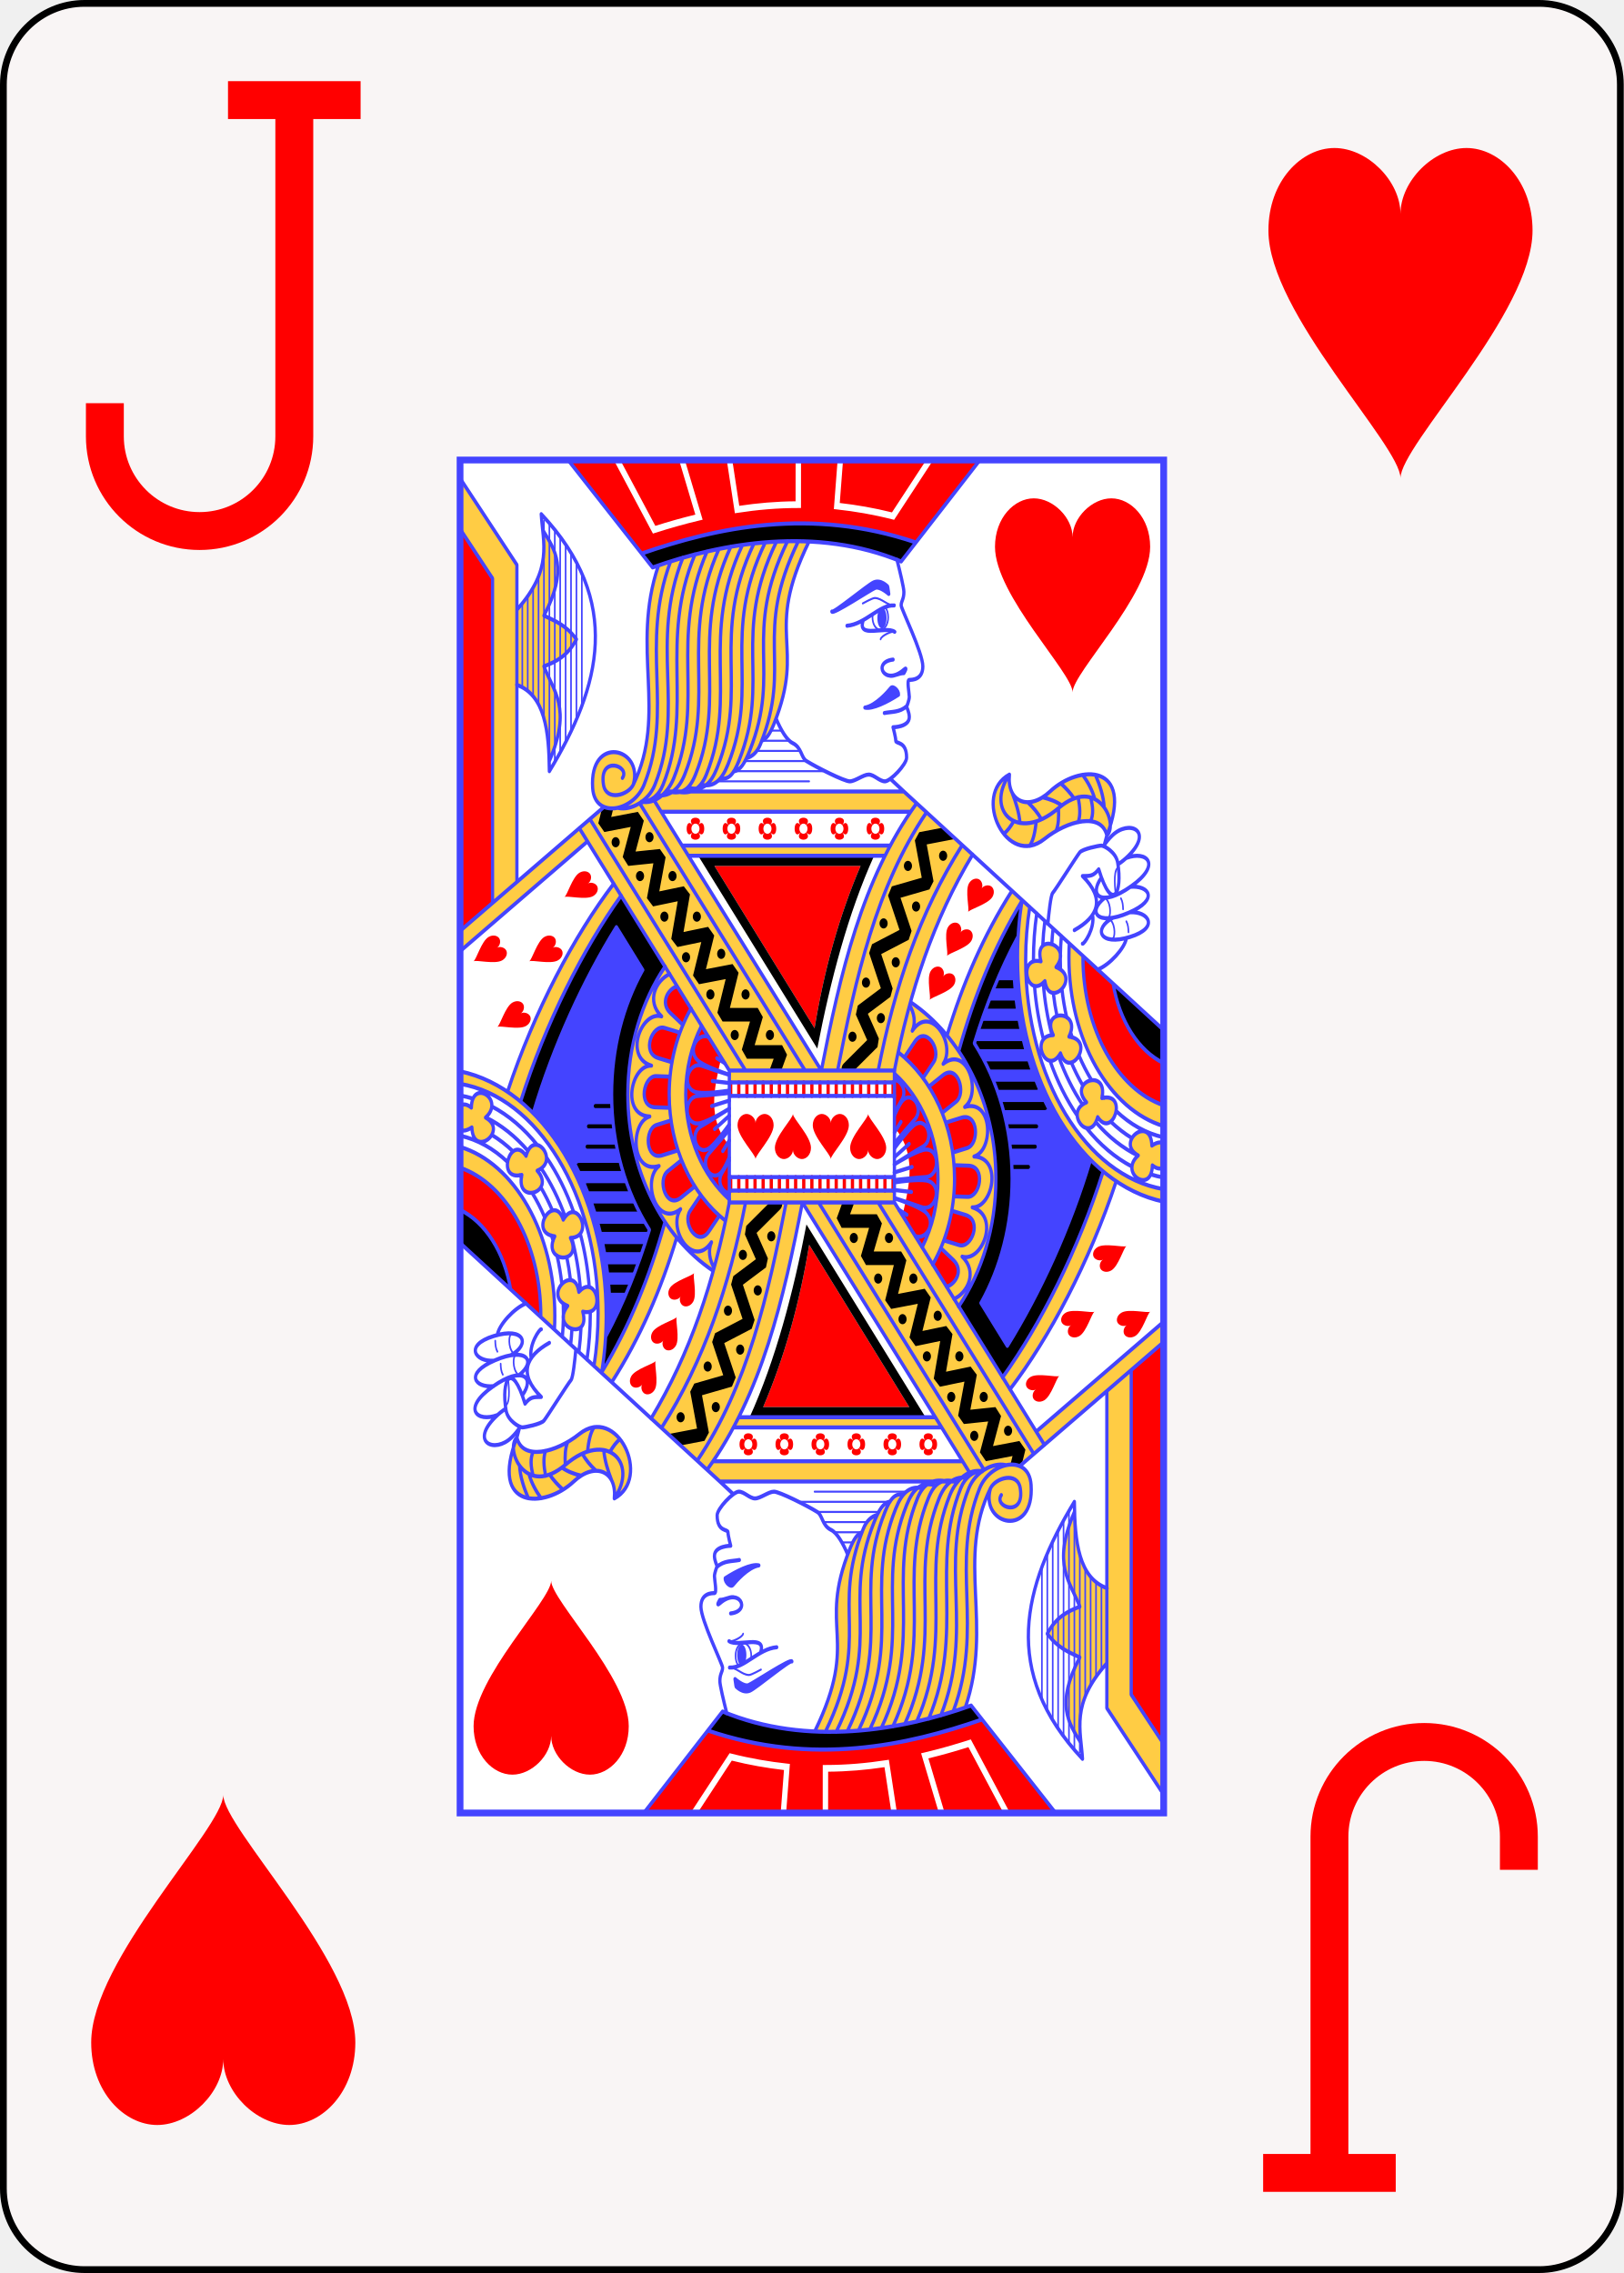
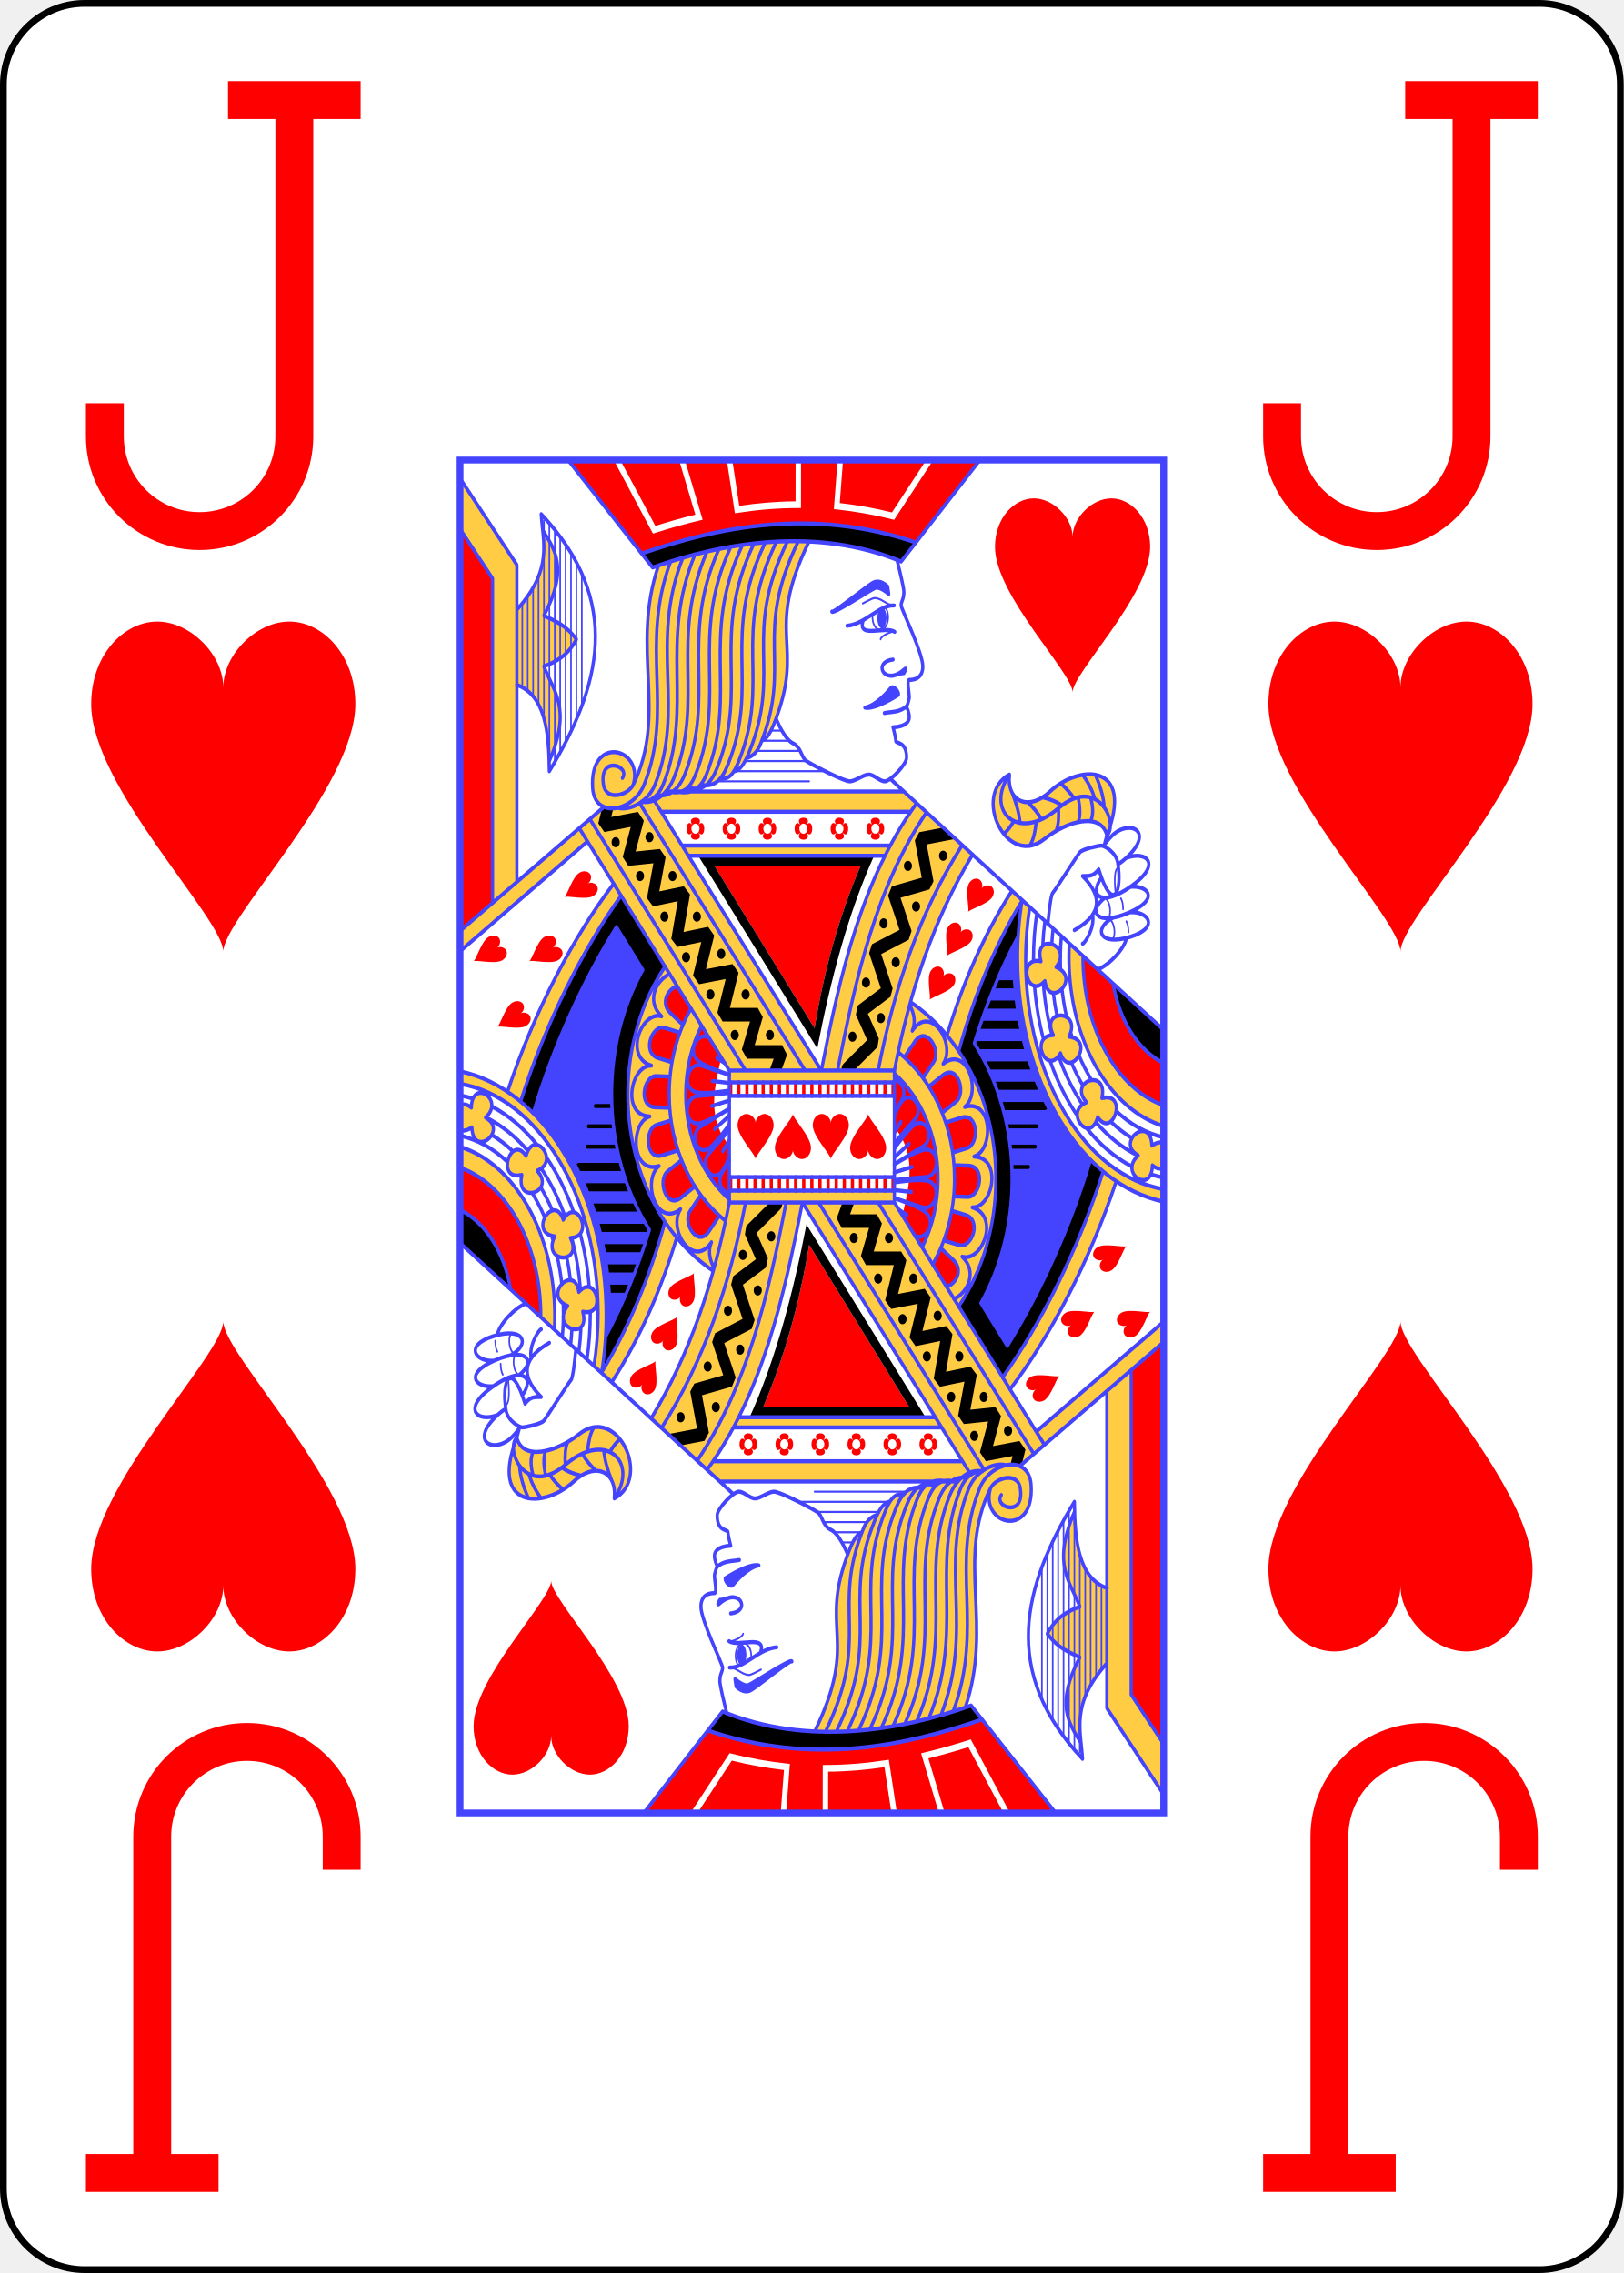
<svg xmlns="http://www.w3.org/2000/svg" xmlns:xlink="http://www.w3.org/1999/xlink" class="card" face="JH" height="3.5in" preserveAspectRatio="none" viewBox="-120 -168 240 336" width="2.5in">
  <defs>
    <symbol id="VHJ" viewBox="-500 -500 1000 1000" preserveAspectRatio="xMinYMid">
      <path d="M50 -460L250 -460M150 -460L150 250A100 100 0 0 1 -250 250L-250 220" stroke="red" stroke-width="80" stroke-linecap="square" stroke-miterlimit="1.5" fill="none" />
    </symbol>
    <symbol id="SHJ" viewBox="-600 -600 1200 1200" preserveAspectRatio="xMinYMid">
-       <rect x="-500" y="-500" width="1000" height="1000" opacity="0" />
      <path d="M0 -300C0 -400 100 -500 200 -500C300 -500 400 -400 400 -250C400 0 0 400 0 500C0 400 -400 0 -400 -250C-400 -400 -300 -500 -200 -500C-100 -500 0 -400 -0 -300Z" fill="red" />
    </symbol>
    <symbol id="HJ6" preserveAspectRatio="none" viewBox="0 0 1300 2000">
      <path stroke="#44F" stroke-linecap="round" stroke-linejoin="round" stroke-width="3" fill="none" d="M115,211.838V336.035M125,201.17V341.484M135,188.605V349.318M145,171.893V361.475M155,90V382.195M165,93.402V455M175,103.035V446.279M185,113.461v318.725M195,124.77V417.176M205,137.234V400.865M215,151.24V383.217M225,167.818V363.498M1202,680c9.809,8.788 7.628,26.84 4,27M1194,649c9.809,8.788 7.628,26.84 4,27M1215,603c-9,5 -4,36 -4,36M1221,648c3.216,4.712 3.826,10.284 4,16M1231,682c3.216,4.712 3.826,10.284 4,16M804,254c-2.915,-2.551 -26.04,5.376 -27,11M803,214c-12,3 -23,-10 -37,-10 -4.123,0 -22,8 -22,8M785.397,217.99c3.635,2.779 5.514,8.267 5.603,14.51 0,10.217 -6.492,18.5 -14.5,18.5 -8.008,0 -14.5,-8.283 -14.5,-18.5 0,-1.545 0.148,-3.046 0.428,-4.48M594.212,400H574.713M608.169,415H557.677M627.874,430h-79.844M639.778,445H526.273M670,460H510M645,475H474.754" />
      <use xlink:href="#SHJ" height="100" width="100" transform="translate(546,1000)scale(1,0.8)rotate(0)translate(-50,-50)" />
      <use xlink:href="#SHJ" height="100" width="100" transform="translate(615,1000)scale(1,0.8)rotate(180)translate(-50,-50)" />
      <use xlink:href="#SHJ" height="75" width="75" transform="translate(883,776)scale(1,0.8)rotate(30)translate(-37,-37)" />
      <use xlink:href="#SHJ" height="75" width="75" transform="translate(915,711)scale(1,0.8)rotate(30)translate(-37,-37)" />
      <use xlink:href="#SHJ" height="75" width="75" transform="translate(954,646)scale(1,0.8)rotate(30)translate(-37,-37)" />
      <use xlink:href="#SHJ" height="75" width="75" transform="translate(220,633)scale(1,0.8)rotate(60)translate(-37,-37)" />
      <use xlink:href="#SHJ" height="75" width="75" transform="translate(155,728)scale(1,0.8)rotate(60)translate(-37,-37)" />
      <use xlink:href="#SHJ" height="75" width="75" transform="translate(52,728)scale(1,0.8)rotate(60)translate(-37,-37)" />
      <use xlink:href="#SHJ" height="75" width="75" transform="translate(96,825)scale(1,0.8)rotate(60)translate(-37,-37)" />
    </symbol>
    <symbol id="HJ5" preserveAspectRatio="none" viewBox="0 0 1300 2000">
      <path stroke="#44F" stroke-linecap="round" stroke-linejoin="round" stroke-width="6" fill="none" d="M497.5,1097.5v-195h305M497.537,920h304.598M497.742,940H802.545M497.5,902.5 220.251,544.105M527.5,902.5 239.883,530.703M637.5,902.5 332.043,507.64M667.5,902.5 360,505M843.545,507.421C742.264,619.634 702.256,759.866 667.5,902.5M861.602,521.114C769.05,630.934 730.857,765.611 697.5,902.5M927.767,569.282C849.253,668.405 802.427,779.685 772.5,902.5M947.112,583.064C874.973,678.686 831.048,785.345 802.5,902.5M1019.446,637.169C967.035,702.845 928.629,773.879 899.905,850.089M1038.706,650.958C986.6,719.514 949.095,793.764 921.435,873.508M832.604,801.554C926.414,852.124 990,950.023 990,1062.5c0,71.656 -25.807,137.396 -68.796,188.75M809.465,875.279c62.645,39.589 104.133,108.649 104.133,187.221 0,47.078 -14.894,90.741 -40.31,126.695M802.617,907.044c48.755,35.02 80.42,91.608 80.42,155.456 0,37.016 -10.643,71.591 -29.089,100.939M410.447,570H795.06M371.695,520H831.344M380,490h440l480,352.653M266.065,512.714 -6.0121561e-5,696.207M235.472,563.812 -1.1326293e-4,726.207M950.477,862.551C994.062,917.828 1020,987.19 1020,1062.5c0,67.984 -21.137,131.121 -57.313,183.425M1299.977,1096.3C1147.335,1070.987 1030,918.871 1030,735c0,-28.79 2.877,-56.801 8.315,-83.669M1299.997,984.664C1200.041,960.596 1124.931,857.962 1124.931,735c0,-6.74 0.226,-13.419 0.669,-20.028M1299.932,953.909C1214.423,930.36 1150.822,841.287 1150.822,735c0,-0.681 0,-1.361 0.01,-2.041M1299.986,891.586c-46.105,-17.787 -81.731,-62.149 -93.344,-117.406M1212.185,1066.42c-49.392,119.253 -123.424,231.132 -195.84,307.033M1188.142,1051.696c-45.752,115.83 -115.542,225.867 -185.645,304.261M1164.817,1034.294c-37.421,100.57 -93.69,197.776 -153.481,274.922M962.382,1246.096l48.757,63.385M1031.014,704.289c-33.188,49.72 -59.544,102.25 -80.73,157.52M422.639,585h362.262M1299.983,1077.842C1156.51,1058.675 1045,914.194 1045,738.805c0,-26.881 2.619,-53.037 7.572,-78.126M1059.399,741.109c0,-0.767 -0.01,-1.536 -0.01,-2.304 0,-23.564 2.119,-46.54 6.143,-68.676M1077.911,856.364c-8.199,-24.991 -13.861,-51.486 -16.611,-79.042M1140.318,969.093c-20.107,-23.635 -37.136,-50.952 -50.307,-81.03M1241.484,1044.486c-31.032,-13.014 -59.491,-32.494 -84.226,-57.078M1299.961,1060.643c-8.078,-1.138 -16.049,-2.695 -23.895,-4.651M1076.515,718.271c0.705,-12.565 2.052,-24.92 4.003,-37.022M1093.71,850.367c-8.155,-24.563 -13.696,-50.687 -16.218,-77.89M1150.033,952.845c-17.576,-21.101 -32.571,-45.235 -44.38,-71.68M1252.671,1028.253c-28.585,-11.096 -54.959,-27.99 -78.135,-49.511M1093.259,715.83c0.527,-7.843 1.323,-15.596 2.375,-23.247M1102.898,822.034c-2.874,-11.182 -5.185,-22.656 -6.892,-34.376M1150.821,924.939c-7.863,-10.799 -15.053,-22.307 -21.494,-34.431M1241.453,1002.431c-13.808,-6.724 -26.972,-14.931 -39.349,-24.455M1109.122,731.535c0.214,-9.441 0.844,-18.759 1.869,-27.929M1109.07,734.342c0.013,-0.937 0.03,-1.872 0.051,-2.807M1109.364,753.225c-0.215,-4.774 -0.325,-9.582 -0.325,-14.42 0,-1.491 0.01,-2.978 0.031,-4.463M1120.842,824.075c-3.907,-13.663 -6.901,-27.827 -8.896,-42.388M1131.024,853.653c-1.021,-2.518 -2.009,-5.058 -2.965,-7.619M1166.911,916.882c-8.722,-11.416 -16.618,-23.738 -23.575,-36.833M1189.878,942.971c-1.163,-1.145 -2.316,-2.305 -3.459,-3.477M1299.975,1001.212c-32.013,-5.54 -61.824,-19.135 -87.925,-38.996M1125.046,852.422c24.758,-39.989 -53.606,-42.759 -29.062,-2.32 -45.25,0.959 -12.431,62.742 13.338,26.872 16.589,40.725 65.921,-19.527 15.724,-24.551v0M1101.157,749.593c32.722,-33.783 -43.244,-53.216 -27.897,-8.47 -44.412,-8.721 -25.537,58.643 7.295,29.099 7.514,43.327 68.57,-5.007 20.602,-20.629v0M1185.914,943.233c11.993,-45.477 -63.761,-25.231 -28.472,6.272 -42.995,14.138 6.443,63.636 20.608,21.802 27.764,34.101 57.339,-37.936 7.864,-28.074v0M1300.135,1010.069c-5.027,-2.306 -12.268,-1.873 -21.939,3.425 -2.191,-46.981 -68.392,-4.957 -25.283,14.519 -36.78,26.376 25.223,58.779 26.195,14.622 8.812,5.811 15.89,5.757 20.947,2.654M802.345,1041.284C814.637,1035.196 839.543,1023.429 855,1020c31.902,-7.076 33.675,38.555 5,40 -14.795,0.745 -43.333,3.13 -57.139,4.316M802.259,1053.185 835,1045M803.002,1017.227c8.416,-9.361 23.833,-25.793 34.759,-33.279C861.51,967.674 877.964,1004.39 855,1015c-15.996,7.391 -51.487,25.46 -51.487,25.46M802.641,1030.533l26.991,-19.574M802.801,968.572c3.872,-6.98 7.984,-13.67 11.743,-18.34 18.053,-22.427 44.389,7.991 25.456,24.767 -9.832,8.712 -28.329,26.23 -37.107,34.582M802.562,994.168l11.982,-15.727M802.681,916.238c12.411,0.879 23.559,16.505 13.283,30.13 -3.496,4.635 -8.31,11.292 -13.193,18.135M803.208,1067.804c13.221,-1.659 41.624,-4.727 57.747,-2.804 32.447,3.87 19.033,47.521 -8.507,39.404 -12.405,-3.656 -35.107,-9.597 -49.603,-13.339M803.117,1079.149l30.698,2.832M802.825,1091.431c13.122,3.413 40.07,10.939 54.14,18.569 25.829,14.005 5.327,44.21 -15.498,37.286M811.199,1108.508l14.273,7.253M820.822,883.013 840,860c20.833,-25 50,12 35,30l-19.533,23.44M866.115,926.176l25.888,-16.661c27.365,-17.612 44.11,26.426 24.407,39.106l-25.561,16.451M897.437,979.424l28.981,-7.228c31.576,-7.875 33.267,39.208 10.533,44.878l-26.668,6.651M912.772,1042.408l26.792,0.774c32.529,0.939 21.451,46.732 -1.97,46.056l-25.527,-0.737M908.372,1109.736l25.375,6.172c31.621,7.691 11.251,50.174 -11.516,44.636l-28.376,-6.902M888.39,1164.961l23.151,17.706c19.226,14.704 4.377,35.449 -12.153,39.257M830.621,805.888c8.311,11.194 11.712,25.644 4.933,37.823 33.98,-40.776 81.551,19.572 57.086,48.931 44.633,-28.725 71.944,43.101 39.808,63.783 51.501,-12.844 54.259,63.95 17.179,73.198 53.056,1.532 34.986,76.221 -3.214,75.118 51.574,12.544 18.351,81.835 -18.782,72.803 29.402,22.486 9.944,53.634 -14.821,62.553M-4.1946769e-5,27.174 105,155v468.153M-2.8273735e-4,101.956 60,175v479.351M105.543,220.9C171.888,160.995 153.134,122.459 150,80 301.153,208.774 259.829,334.773 165,460 164.269,400.691 156.82,347.161 104.534,332.203M153.067,103.994C175.411,132.999 200.6,160.301 155,230c20.188,7.868 40.478,13.66 60,35 -15.899,24.348 -37.565,33.206 -60,40 17.25,36.869 52.183,61.332 9.939,139.946M1086.039,685.554c1.723,-14.747 5.189,-42.096 8.961,-45.554 5.241,-4.806 44.331,-54.331 50,-60 5,-5 35,-10 40,-10 5,0 26.73,9.531 30,25 9.58,45.312 -10.243,75.366 -35,10 -10,10 -15,10 -30,10 42.719,33.895 28.888,60.209 -15,80M1189.832,569.83c3.706,-4.796 8.718,-9.813 15.168,-14.83 30.749,-23.916 77.015,-7.611 30,30 -6.876,5.501 -13.279,9.583 -19.093,12.442M1230.967,588.235c37.403,-11.47 66.809,9.201 8.431,42.197 -55.596,31.424 -78.104,13.095 -54.412,-13.083M1238.093,630.92c34.281,-2.653 54.672,18.516 -2.566,38.272 -59.976,20.701 -76.954,-1.871 -43.853,-22.363M1237.496,668.581c34.149,-2.052 55.895,22.657 0.33,36.419 -57.162,14.158 -68.359,-12.308 -31.514,-28.411M1177.822,753.311c22.272,-6.892 50.557,-31.936 53.306,-46.624M1168.572,672.596C1173.451,691.931 1152.688,716.343 1150,715M1015,465c-5,40 35,55 75,25 53.815,-40.361 157.09,-42.075 105,65 -10,-35 -72.804,-22.126 -115,5 -70,45 -135,-65 -65,-95v0M1015,465c-45.453,52.655 14.216,101.957 90,50 74.272,-50.92 112.522,23.688 90,40l-5,15M1173.827,465.278c8.656,16.019 15.13,32.113 16.274,48.388M1150.351,465.31c9.92,11.142 17.946,22.907 22.308,35.877M1109.891,477.966c9.181,6.823 17.741,14.141 24.698,22.411M1076.353,498.61c12.964,2.473 25.084,6.156 35.631,12.093M1049.006,506.018c9.893,7.502 18.578,15.684 25.119,25.074M1019.799,491.34c7.391,15.133 13.117,30.231 14.738,45.244M1165.015,533.965c5.593,-10.021 4.31,-21.725 0.053,-35.11M1141.958,535.465c4.67,-10.081 3.388,-22.601 0.018,-37.077M1101.143,548.336c4.647,-8.761 5.254,-20.122 4.457,-33.296M1052.281,570.456c7.156,-8.408 10.151,-21.051 12.291,-36.07M1004.527,552.513c6.741,-4.077 12.714,-10.692 18.646,-18.784M807.137,147.068C812.881,165.269 820,189.034 820,195c0,11.18 -5,13.128 -5,20 0,5 40,70 40,90 0,20 -20,20 -25,20 -5,0 0,20 0,25 0,5 -5,15 -5,15 0,0 5,7.929 5,15 0,15 -30,15 -30,15 0,0 5,15 5,20 0,5 20,0 20,25 0,10 -30,35 -40,35 -10,0 -20,-10 -30,-10 -10,0 -25,10 -35,10 -10,0 -61.026,-20.513 -80,-30 -10,-5 -8.577,-19.972 -25.6,-26.568 -10.395,-4.028 -21.739,-19.195 -30.499,-36.124M800,295c-39.021,3.503 -15.755,40.282 20,15 8.165,-5.773 0,5 0,5 -9.083,0 -18.017,4.731 -25,4M748,366c20.005,-2.569 42.801,-23.897 48,-29 4.093,-4.017 14.922,4.34 14,10 -19.782,10.298 -48.043,21.628 -62,19M784,374c14.112,-2.18 28.148,-0.782 41,-10M687,224c2.047,3.471 65.668,-38.846 77,-43 13.905,-5.097 26.594,6.692 26,6l2,11c0,0 -16.409,-11.864 -25,-9 -9,3 -78.944,40.146 -80,35v0M715,245c33.347,-2.168 60.226,-31.538 87,-30M744.96,236.788C732.526,265.243 785.724,244.615 803,254M820,490 795.107,471.33M366.449,156.054C314.555,278.493 383.861,375.085 320,480c-9.532,15.66 -50,25 -55,0 -8.825,-44.126 50.246,-27.892 35,-10M388.831,150.202C331.019,274.733 395.788,368.424 340,480c-20,40 -91.159,51.01 -95,5 -6.657,-79.736 95,-60 75,-5M411.713,144.176C348.907,271.727 416.684,366.631 360,480c-12.344,24.689 -44.178,38.333 -67.644,34.343M434.146,139.286C366.706,269.312 432.407,365.187 375,480c-8.547,17.094 -22.772,24.414 -38.504,25.976M456.348,135.077C385.291,266.556 453.018,353.963 395,470c-12.344,24.689 -36.535,38.99 -60,35M478.348,131.421C404.032,264.677 473.553,347.894 415,465c-11.864,23.728 -30.051,33.243 -52.279,30.405M500.279,128.004C422.838,263.261 494.052,346.896 435,465c-12.344,24.689 -26.535,28.99 -50,25M521.683,125.573C441.982,262.263 514.405,346.19 455,465c-12.344,24.689 -31.535,28.99 -55,25M543.015,123.306C461.18,261.181 534.732,335.535 475,455c-12.344,24.689 -26.535,33.99 -50,30M563.984,121.683C480.602,260.56 554.966,330.067 495,450c-12.344,24.689 -26.535,33.99 -50,30M584.581,120.692C500.248,260.213 575.109,324.783 515,445c-10.357,20.714 -18.493,27.076 -34.703,26.232M605,120c-85,140 -9.792,189.584 -70,310 -9.215,18.429 -16.672,28.284 -29.621,30.438M625,120c-85,140 -9.792,179.584 -70,300 -6.153,12.306 -15.249,18.305 -25.732,20.732M644.623,120.621C560.237,260.029 640.119,269.762 580,390c-7.445,14.891 -13.743,22.365 -22.718,25.077M335.618,138.234C473.659,99.833 647.925,69.077 841.926,121.819M199.648,1.2820655e-4 355.703,158.855C484.175,122.112 658.575,97.858 815,150L960.455,-4.1127205e-4" />
    </symbol>
    <symbol id="HJ4" preserveAspectRatio="none" viewBox="0 0 1300 2000">
      <path fill="black" d="M632.881,93.754C522.32,93.231 421.894,114.266 335.619,138.322l20.084,20.533C484.175,122.112 658.575,97.858 815,150l26.967,-28.018C769.201,102.143 699.217,94.068 632.881,93.754Zm-366.957,418.852 -3.684,2.355 -6.799,22.098 11.08,12.824 48.814,-7.51 -14.822,44.465 10.316,13.127 46.346,-3.861 -11.92,51.648 11.389,12.111 45.498,-7.582 -11.92,55.623 11.422,11.959 44.039,-7.34 -15.242,49.535 11.08,12.824 49.227,-7.574 -15.307,49.75L485,830h50.723L520.602,871.582 530,885h49.471l-7.816,17.195 21.777,0.42 10.672,-23.477L595,865H544.277L559.398,823.418 550,810h-51.459l16.018,-52.059 -11.08,-12.824 -49.227,7.574 15.307,-49.75 -11.203,-12.805 -45.498,7.582 11.92,-55.623 -11.422,-11.959 -45.25,7.541 11.639,-50.43 -10.574,-12.213 -44.889,3.74 15.205,-45.613 -11.008,-13.045 -49.227,7.574 3.77,-12.25zm627.301,30.627 -44.746,6.885 -8.223,12.131 12.752,55.256 -55.256,12.752 -6.982,13.59 21.154,50.77 -50.77,21.154 -5.385,13.076 21.676,52.025 -42.59,25.555 -3.598,13.43 20.896,37.615 -43.4,34.721c-3.111,2.398 -4.416,6.261 -3.707,9.861l22.803,0.473 43.396,-34.717 2.496,-12.664 -20.303,-36.547 41.705,-25.023 4.086,-12.42 -21.154,-50.77 50.77,-21.154 5.385,-13.076 -20.447,-49.072 53.465,-12.338 7.496,-11.992 -12.578,-54.506 52.484,-8.076zM350,550a7.5,7.5 0 0 0 -7.5,7.5 7.5,7.5 0 0 0 7.5,7.5 7.5,7.5 0 0 0 7.5,-7.5 7.5,7.5 0 0 0 -7.5,-7.5zm-62.5,7.5a7.5,7.5 0 0 0 -7.5,7.5 7.5,7.5 0 0 0 7.5,7.5 7.5,7.5 0 0 0 7.5,-7.5 7.5,7.5 0 0 0 -7.5,-7.5zm605,20a7.5,7.5 0 0 0 -7.5,7.5 7.5,7.5 0 0 0 7.5,7.5 7.5,7.5 0 0 0 7.5,-7.5 7.5,7.5 0 0 0 -7.5,-7.5zM440,585 660,870C684.379,769.032 716.858,670.131 765,585Zm387.5,7.5a7.5,7.5 0 0 0 -7.5,7.5 7.5,7.5 0 0 0 7.5,7.5 7.5,7.5 0 0 0 7.5,-7.5 7.5,7.5 0 0 0 -7.5,-7.5zM470,600h270c-40,75 -67.501,154.549 -85,240zm-137.5,7.5a7.5,7.5 0 0 0 -7.5,7.5 7.5,7.5 0 0 0 7.5,7.5 7.5,7.5 0 0 0 7.5,-7.5 7.5,7.5 0 0 0 -7.5,-7.5zm60,0a7.5,7.5 0 0 0 -7.5,7.5 7.5,7.5 0 0 0 7.5,7.5 7.5,7.5 0 0 0 7.5,-7.5 7.5,7.5 0 0 0 -7.5,-7.5zm646.01,43.645C986.6,719.514 949.094,793.765 921.199,873.486 964.096,924.86 990,990.71 990,1062.5c0,71.656 -25.806,137.396 -68.666,188.766l80.898,104.387c70.368,-78.089 140.157,-188.125 185.936,-304.125 -8.049,-5.395 -15.882,-11.065 -23.428,-17.227 -37.346,100.564 -93.612,197.77 -153.502,275.049l-48.703,-63.338C998.863,1193.622 1020,1130.484 1020,1062.5c0,-4.859 -0.112,-9.692 -0.326,-14.5H1050a3,3 0 1 0 0,-6h-30.65c-0.51,-8.084 -1.33,-16.084 -2.428,-24H1062.5a3,3 0 1 0 0,-6h-46.465c-1.28,-8.1 -2.853,-16.106 -4.727,-24H1065a3,3 0 1 0 0,-6h-55.182c-1.829,-7.093 -3.889,-14.097 -6.182,-21H1080a6.001,6.001 0 0 0 4.396,-1.834c-2.162,-3.343 -4.264,-6.739 -6.33,-10.166h-78.68c-2.293,-6.086 -4.769,-12.087 -7.414,-18H1065a6.001,6.001 0 0 0 2.568,-0.545c-2,-3.775 -3.94,-7.594 -5.826,-11.455h-75.436c-3.036,-6.105 -6.254,-12.109 -9.658,-18h76.848c-1.696,-3.961 -3.331,-7.962 -4.908,-12h-79.219c-3.905,-6.137 -8.019,-12.135 -12.316,-18h84.978c-1.337,-3.965 -2.6,-7.972 -3.822,-12h-86.6c2.314,-6.035 4.68,-12.038 7.121,-18h74.453c-1.013,-3.974 -1.972,-7.973 -2.873,-12h-66.547c2.582,-6.036 5.224,-12.039 7.945,-18h54.992c-0.71,-3.978 -1.367,-7.978 -1.967,-12h-47.416c2.878,-6.037 5.824,-12.04 8.855,-18h36.262c-0.422,-3.982 -0.79,-7.982 -1.103,-12h-28.904c11.729,-22.086 24.556,-43.65 38.629,-64.703 1.34,-18.056 3.772,-35.746 7.453,-53.152zM842.5,652.5a7.5,7.5 0 0 0 -7.5,7.5 7.5,7.5 0 0 0 7.5,7.5 7.5,7.5 0 0 0 7.5,-7.5 7.5,7.5 0 0 0 -7.5,-7.5zm-465,15a7.5,7.5 0 0 0 -7.5,7.5 7.5,7.5 0 0 0 7.5,7.5 7.5,7.5 0 0 0 7.5,-7.5 7.5,7.5 0 0 0 -7.5,-7.5zm60,0a7.5,7.5 0 0 0 -7.5,7.5 7.5,7.5 0 0 0 7.5,7.5 7.5,7.5 0 0 0 7.5,-7.5 7.5,7.5 0 0 0 -7.5,-7.5zm345,10a7.5,7.5 0 0 0 -7.5,7.5 7.5,7.5 0 0 0 7.5,7.5 7.5,7.5 0 0 0 7.5,-7.5 7.5,7.5 0 0 0 -7.5,-7.5zm-300,45a7.5,7.5 0 0 0 -7.5,7.5 7.5,7.5 0 0 0 7.5,7.5 7.5,7.5 0 0 0 7.5,-7.5 7.5,7.5 0 0 0 -7.5,-7.5zm-65,5a7.5,7.5 0 0 0 -7.5,7.5 7.5,7.5 0 0 0 7.5,7.5 7.5,7.5 0 0 0 7.5,-7.5 7.5,7.5 0 0 0 -7.5,-7.5zM805,735a7.5,7.5 0 0 0 -7.5,7.5 7.5,7.5 0 0 0 7.5,7.5 7.5,7.5 0 0 0 7.5,-7.5 7.5,7.5 0 0 0 -7.5,-7.5zm-55,30a7.5,7.5 0 0 0 -7.5,7.5 7.5,7.5 0 0 0 7.5,7.5 7.5,7.5 0 0 0 7.5,-7.5 7.5,7.5 0 0 0 -7.5,-7.5zm456.824,9.256c11.444,55.19 47.068,99.532 93.176,117.316V842.658c-31.005,-22.779 -62.007,-45.556 -93.176,-68.402zM462.5,782.5a7.5,7.5 0 0 0 -7.5,7.5 7.5,7.5 0 0 0 7.5,7.5 7.5,7.5 0 0 0 7.5,-7.5 7.5,7.5 0 0 0 -7.5,-7.5zm65,0a7.5,7.5 0 0 0 -7.5,7.5 7.5,7.5 0 0 0 7.5,7.5 7.5,7.5 0 0 0 7.5,-7.5 7.5,7.5 0 0 0 -7.5,-7.5zm250,35a7.5,7.5 0 0 0 -7.5,7.5 7.5,7.5 0 0 0 7.5,7.5 7.5,7.5 0 0 0 7.5,-7.5 7.5,7.5 0 0 0 -7.5,-7.5zm-270,25a7.5,7.5 0 0 0 -7.5,7.5 7.5,7.5 0 0 0 7.5,7.5 7.5,7.5 0 0 0 7.5,-7.5 7.5,7.5 0 0 0 -7.5,-7.5zm65,0a7.5,7.5 0 0 0 -7.5,7.5 7.5,7.5 0 0 0 7.5,7.5 7.5,7.5 0 0 0 7.5,-7.5 7.5,7.5 0 0 0 -7.5,-7.5zM725,845a7.5,7.5 0 0 0 -7.5,7.5 7.5,7.5 0 0 0 7.5,7.5 7.5,7.5 0 0 0 7.5,-7.5 7.5,7.5 0 0 0 -7.5,-7.5z" />
    </symbol>
    <symbol id="HJ3" preserveAspectRatio="none" viewBox="0 0 1300 2000">
      <path fill="#44F" d="M1011.237,1309.349l-48.703,-63.338C998.863,1193.621 1020,1130.484 1020,1062.5 1020,987.19 994.062,917.828 950.38,862.18 971.47,806.539 997.826,754.009 1031.065,704.168 1030.377,714.251 1030,724.574 1030,735c0,123.54 52.969,232.746 134.421,299.04 -37.026,100.824 -93.294,198.03 -153.184,275.308zM748,366c20.005,-2.569 42.801,-23.897 48,-29 4.093,-4.017 14.922,4.34 14,10 -19.782,10.298 -48.043,21.628 -62,19M687,224c2.047,3.471 65.668,-38.846 77,-43 13.905,-5.097 26.594,6.692 26,6l2,11c0,0 -16.409,-11.864 -25,-9 -9,3 -78.944,40.146 -80,35zM788,233.5a8.5,15.5 0 0 1 -8.5,15.5 8.5,15.5 0 0 1 -8.5,-15.5 8.5,15.5 0 0 1 8.5,-15.5 8.5,15.5 0 0 1 8.5,15.5z" />
    </symbol>
    <symbol id="HJ2" preserveAspectRatio="none" viewBox="0 0 1300 2000">
      <path fill="red" d="M199.648,0 355.703,158.855C484.175,122.112 658.575,97.858 815,150L960.455,0h-86.256l-72.256,88.408 -2.959,-0.604C763.777,80.62 729.266,75.896 695.65,72.996L690.621,72.562 697.58,0h-67.604l-0.084,70.975 -4.998,-0.006c-38.885,-0.036 -76.4,2.699 -112.475,7.174L507.771,78.721 492.77,0h-77.479l32.893,88.25 -5.828,1.102C413.491,94.812 385.997,101.171 359.809,107.875l-3.436,0.881L283.979,0Zm96.344,0 64.801,97.352c23.534,-5.972 48.189,-11.616 73.916,-16.621L404.617,0Zm206.957,0 12.902,67.705c33.443,-3.997 68.149,-6.47 104.053,-6.654L619.977,0Zm204.674,0 -6.092,63.533c31.424,2.872 63.623,7.331 96.459,13.91L861.283,0ZM0,101.957V696.488L60,654.352V175Zm434.898,426.797c-6.16,0 -12.292,3.65 -5.287,10.936a7.5,7.5 0 0 1 5.287,-2.186 7.5,7.5 0 0 1 5.287,2.188c7.006,-7.286 0.873,-10.938 -5.287,-10.938zm5.287,10.938c-0.102,0.106 -0.179,0.205 -0.287,0.312 0.108,-0.108 0.208,-0.185 0.314,-0.287a7.5,7.5 0 0 0 -0.027,-0.025zm0.027,0.025a7.5,7.5 0 0 1 2.186,5.287 7.5,7.5 0 0 1 -2.188,5.287c14.572,14.012 14.573,-24.584 0.002,-10.574zm-0.002,10.574c-0.106,-0.102 -0.205,-0.179 -0.312,-0.287 0.108,0.108 0.185,0.208 0.287,0.314a7.5,7.5 0 0 0 0.025,-0.027zm-0.025,0.027a7.5,7.5 0 0 1 -5.287,2.186 7.5,7.5 0 0 1 -5.287,-2.188c-14.012,14.572 24.584,14.573 10.574,0.002zm-10.574,-0.002c0.102,-0.106 0.179,-0.205 0.287,-0.312 -0.108,0.108 -0.208,0.185 -0.314,0.287a7.5,7.5 0 0 0 0.027,0.025zm-0.027,-0.025a7.5,7.5 0 0 1 -2.186,-5.287 7.5,7.5 0 0 1 2.188,-5.287c-14.572,-14.012 -14.573,24.584 -0.002,10.574zm0.002,-10.574c0.106,0.102 0.205,0.179 0.312,0.287 -0.108,-0.108 -0.185,-0.208 -0.287,-0.314a7.5,7.5 0 0 0 -0.025,0.027zm71.816,-10.963c-6.16,0 -12.292,3.65 -5.287,10.936a7.5,7.5 0 0 1 5.287,-2.186 7.5,7.5 0 0 1 5.287,2.188c7.006,-7.286 0.873,-10.938 -5.287,-10.938zm5.287,10.938c-0.102,0.106 -0.179,0.205 -0.287,0.312 0.108,-0.108 0.208,-0.185 0.314,-0.287a7.5,7.5 0 0 0 -0.027,-0.025zm0.027,0.025a7.5,7.5 0 0 1 2.186,5.287 7.5,7.5 0 0 1 -2.188,5.287c14.572,14.012 14.573,-24.584 0.002,-10.574zm-0.002,10.574c-0.106,-0.102 -0.205,-0.179 -0.312,-0.287 0.108,0.108 0.185,0.208 0.287,0.314a7.5,7.5 0 0 0 0.025,-0.027zm-0.025,0.027a7.5,7.5 0 0 1 -5.287,2.186 7.5,7.5 0 0 1 -5.287,-2.188c-14.012,14.572 24.584,14.573 10.574,0.002zm-10.574,-0.002c0.102,-0.106 0.179,-0.205 0.287,-0.312 -0.108,0.108 -0.208,0.185 -0.314,0.287a7.5,7.5 0 0 0 0.027,0.025zm-0.027,-0.025a7.5,7.5 0 0 1 -2.186,-5.287 7.5,7.5 0 0 1 2.188,-5.287c-14.572,-14.012 -14.573,24.584 -0.002,10.574zm0.002,-10.574c0.106,0.102 0.205,0.179 0.312,0.287 -0.108,-0.108 -0.185,-0.208 -0.287,-0.314a7.5,7.5 0 0 0 -0.025,0.027zm71.816,-10.963c-6.16,0 -12.292,3.65 -5.287,10.936a7.5,7.5 0 0 1 5.287,-2.186 7.5,7.5 0 0 1 5.287,2.188c7.006,-7.286 0.873,-10.938 -5.287,-10.938zm5.287,10.938c-0.102,0.106 -0.179,0.205 -0.287,0.312 0.108,-0.108 0.208,-0.185 0.314,-0.287a7.5,7.5 0 0 0 -0.027,-0.025zm0.027,0.025a7.5,7.5 0 0 1 2.186,5.287 7.5,7.5 0 0 1 -2.188,5.287c14.572,14.012 14.573,-24.584 0.002,-10.574zm-0.002,10.574c-0.106,-0.102 -0.205,-0.179 -0.312,-0.287 0.108,0.108 0.185,0.208 0.287,0.314a7.5,7.5 0 0 0 0.025,-0.027zm-0.025,0.027a7.5,7.5 0 0 1 -5.287,2.186 7.5,7.5 0 0 1 -5.287,-2.188c-14.012,14.572 24.584,14.573 10.574,0.002zm-10.574,-0.002c0.102,-0.106 0.179,-0.205 0.287,-0.312 -0.108,0.108 -0.208,0.185 -0.314,0.287a7.5,7.5 0 0 0 0.027,0.025zm-0.027,-0.025a7.5,7.5 0 0 1 -2.186,-5.287 7.5,7.5 0 0 1 2.188,-5.287c-14.572,-14.012 -14.573,24.584 -0.002,10.574zm0.002,-10.574c0.106,0.102 0.205,0.179 0.312,0.287 -0.108,-0.108 -0.185,-0.208 -0.287,-0.314a7.5,7.5 0 0 0 -0.025,0.027zm71.814,-10.963c-6.16,0 -12.292,3.65 -5.287,10.936a7.5,7.5 0 0 1 5.287,-2.186 7.5,7.5 0 0 1 5.287,2.188c7.006,-7.286 0.873,-10.938 -5.287,-10.938zm5.287,10.938c-0.102,0.106 -0.179,0.205 -0.287,0.312 0.108,-0.108 0.208,-0.185 0.314,-0.287a7.5,7.5 0 0 0 -0.027,-0.025zm0.027,0.025a7.5,7.5 0 0 1 2.186,5.287 7.5,7.5 0 0 1 -2.188,5.287c14.572,14.012 14.573,-24.584 0.002,-10.574zm-0.002,10.574c-0.106,-0.102 -0.205,-0.179 -0.312,-0.287 0.108,0.108 0.185,0.208 0.287,0.314a7.5,7.5 0 0 0 0.025,-0.027zm-0.025,0.027a7.5,7.5 0 0 1 -5.287,2.186 7.5,7.5 0 0 1 -5.287,-2.188c-14.012,14.572 24.584,14.573 10.574,0.002zm-10.574,-0.002c0.102,-0.106 0.179,-0.205 0.287,-0.312 -0.108,0.108 -0.208,0.185 -0.314,0.287a7.5,7.5 0 0 0 0.027,0.025zm-0.027,-0.025a7.5,7.5 0 0 1 -2.186,-5.287 7.5,7.5 0 0 1 2.188,-5.287c-14.572,-14.012 -14.573,24.584 -0.002,10.574zm0.002,-10.574c0.106,0.102 0.205,0.179 0.312,0.287 -0.108,-0.108 -0.185,-0.208 -0.287,-0.314a7.5,7.5 0 0 0 -0.025,0.027zm71.816,-10.963c-6.16,0 -12.292,3.65 -5.287,10.936a7.5,7.5 0 0 1 5.287,-2.186 7.5,7.5 0 0 1 5.287,2.188c7.006,-7.286 0.873,-10.938 -5.287,-10.938zm5.287,10.938c-0.102,0.106 -0.179,0.205 -0.287,0.312 0.108,-0.108 0.208,-0.185 0.314,-0.287a7.5,7.5 0 0 0 -0.027,-0.025zm0.027,0.025a7.5,7.5 0 0 1 2.186,5.287 7.5,7.5 0 0 1 -2.188,5.287c14.572,14.012 14.573,-24.584 0.002,-10.574zm-0.002,10.574c-0.106,-0.102 -0.205,-0.179 -0.312,-0.287 0.108,0.108 0.185,0.208 0.287,0.314a7.5,7.5 0 0 0 0.025,-0.027zm-0.025,0.027a7.5,7.5 0 0 1 -5.287,2.186 7.5,7.5 0 0 1 -5.287,-2.188c-14.012,14.572 24.584,14.573 10.574,0.002zm-10.574,-0.002c0.102,-0.106 0.179,-0.205 0.287,-0.312 -0.108,0.108 -0.208,0.185 -0.314,0.287a7.5,7.5 0 0 0 0.027,0.025zm-0.027,-0.025a7.5,7.5 0 0 1 -2.186,-5.287 7.5,7.5 0 0 1 2.188,-5.287c-14.572,-14.012 -14.573,24.584 -0.002,10.574zm0.002,-10.574c0.106,0.102 0.205,0.179 0.312,0.287 -0.108,-0.108 -0.185,-0.208 -0.287,-0.314a7.5,7.5 0 0 0 -0.025,0.027zm71.814,-10.963c-6.16,0 -12.292,3.65 -5.287,10.936a7.5,7.5 0 0 1 5.287,-2.186 7.5,7.5 0 0 1 5.287,2.188c7.006,-7.286 0.873,-10.938 -5.287,-10.938zm5.287,10.938c-0.102,0.106 -0.179,0.205 -0.287,0.312 0.108,-0.108 0.208,-0.185 0.314,-0.287a7.5,7.5 0 0 0 -0.027,-0.025zm0.027,0.025a7.5,7.5 0 0 1 2.186,5.287 7.5,7.5 0 0 1 -2.188,5.287c14.572,14.012 14.573,-24.584 0.002,-10.574zm-0.002,10.574c-0.106,-0.102 -0.205,-0.179 -0.312,-0.287 0.108,0.108 0.185,0.208 0.287,0.314a7.5,7.5 0 0 0 0.025,-0.027zm-0.025,0.027a7.5,7.5 0 0 1 -5.287,2.186 7.5,7.5 0 0 1 -5.287,-2.188c-14.012,14.572 24.584,14.573 10.574,0.002zm-10.574,-0.002c0.102,-0.106 0.179,-0.205 0.287,-0.312 -0.108,0.108 -0.208,0.185 -0.314,0.287a7.5,7.5 0 0 0 0.027,0.025zm-0.027,-0.025a7.5,7.5 0 0 1 -2.186,-5.287 7.5,7.5 0 0 1 2.188,-5.287c-14.572,-14.012 -14.573,24.584 -0.002,10.574zm0.002,-10.574c0.106,0.102 0.205,0.179 0.312,0.287 -0.108,-0.108 -0.185,-0.208 -0.287,-0.314a7.5,7.5 0 0 0 -0.025,0.027zM470,600 655,840c17.499,-85.451 45,-165 85,-240zm680.832,132.959c-0.01,0.68 -0.01,1.36 -0.01,2.041 0,106.313 63.636,195.399 149.178,218.92v-62.346c-46.109,-17.785 -81.745,-62.134 -93.359,-117.395zM855.346,851.596C850.223,851.686 844.883,854.141 840,860L820.822,883.014 855.467,913.439 875,890c11.484,-13.781 -2.921,-38.701 -19.654,-38.404zm48.607,53.824c-3.659,0.096 -7.675,1.344 -11.951,4.096l-25.887,16.66 24.732,38.896 25.562,-16.451c16.624,-10.699 7.3,-43.722 -12.457,-43.201zm-101.336,1.625 -0.088,11.303A3,3 0 0 0 799.955,916.957 3,3 0 0 0 797,920v20a3,3 0 0 0 5.346,1.91L802,986.102c42.307,39.722 28.551,84.921 15.529,130.049l36.42,47.289c18.446,-29.348 29.088,-63.924 29.088,-100.939 0,-63.848 -31.665,-120.435 -80.42,-155.455zm-302.662,9.912A3,3 0 0 0 497,920v20a3,3 0 1 0 6,0v-20a3,3 0 0 0 -3.045,-3.043zm15,0A3,3 0 0 0 512,920v20a3,3 0 1 0 6,0v-20a3,3 0 0 0 -3.045,-3.043zm15,0A3,3 0 0 0 527,920v20a3,3 0 1 0 6,0v-20a3,3 0 0 0 -3.045,-3.043zm15,0A3,3 0 0 0 542,920v20a3,3 0 1 0 6,0v-20a3,3 0 0 0 -3.045,-3.043zm15,0A3,3 0 0 0 557,920v20a3,3 0 1 0 6,0v-20a3,3 0 0 0 -3.045,-3.043zm15,0A3,3 0 0 0 572,920v20a3,3 0 1 0 6,0v-20a3,3 0 0 0 -3.045,-3.043zm15,0A3,3 0 0 0 587,920v20a3,3 0 1 0 6,0v-20a3,3 0 0 0 -3.045,-3.043zm15,0A3,3 0 0 0 602,920v20a3,3 0 1 0 6,0v-20a3,3 0 0 0 -3.045,-3.043zm15,0A3,3 0 0 0 617,920v20a3,3 0 1 0 6,0v-20a3,3 0 0 0 -3.045,-3.043zm15,0A3,3 0 0 0 632,920v20a3,3 0 1 0 6,0v-20a3,3 0 0 0 -3.045,-3.043zm15,0A3,3 0 0 0 647,920v20a3,3 0 1 0 6,0v-20a3,3 0 0 0 -3.045,-3.043zm15,0A3,3 0 0 0 662,920v20a3,3 0 1 0 6,0v-20a3,3 0 0 0 -3.045,-3.043zm15,0A3,3 0 0 0 677,920v20a3,3 0 1 0 6,0v-20a3,3 0 0 0 -3.045,-3.043zm15,0A3,3 0 0 0 692,920v20a3,3 0 1 0 6,0v-20a3,3 0 0 0 -3.045,-3.043zm15,0A3,3 0 0 0 707,920v20a3,3 0 1 0 6,0v-20a3,3 0 0 0 -3.045,-3.043zm15,0A3,3 0 0 0 722,920v20a3,3 0 1 0 6,0v-20a3,3 0 0 0 -3.045,-3.043zm15,0A3,3 0 0 0 737,920v20a3,3 0 1 0 6,0v-20a3,3 0 0 0 -3.045,-3.043zm15,0A3,3 0 0 0 752,920v20a3,3 0 1 0 6,0v-20a3,3 0 0 0 -3.045,-3.043zm15,0A3,3 0 0 0 767,920v20a3,3 0 1 0 6,0v-20a3,3 0 0 0 -3.045,-3.043zm15,0A3,3 0 0 0 782,920v20a3,3 0 1 0 6,0v-20a3,3 0 0 0 -3.045,-3.043zm148.318,54.355c-2.105,-0.01 -4.389,0.27 -6.855,0.885l-28.98,7.227 12.846,44.303 26.668,-6.65c20.958,-5.227 21.157,-45.649 -3.678,-45.764zm-20.502,71.096 -0.705,46.092 25.527,0.738c23.421,0.676 34.5,-45.117 1.971,-46.057zm-4.398,67.328 -14.518,43.906 28.377,6.9c22.767,5.538 43.136,-36.944 11.516,-44.635zm-19.982,55.225 -14.916,23.971 25.914,32.992c16.53,-3.808 31.379,-24.552 12.152,-39.256z" />
    </symbol>
    <symbol id="HJ1" preserveAspectRatio="none" viewBox="0 0 1300 2000">
      <path fill="#FC4" d="M0,27.174V101.957L60,175v479.352l45,-31.199V332.344c47.547,13.885 57.732,59.911 59.799,112.822C207.183,366.332 172.25,341.869 155,305c22.435,-6.794 44.101,-15.652 60,-40 -19.522,-21.34 -39.812,-27.132 -60,-35 45.6,-69.699 20.411,-97.002 -2.076,-126.053 4.262,33.894 6.384,68.407 -47.381,116.953L105,280.75V155ZM616.344,120.039C526.328,120.06 439.187,135.811 366.164,156.027 314.555,278.493 383.861,375.085 320,480c20,-55 -81.657,-74.736 -75,5 1.622,19.425 15.247,28.676 31.951,29.883 -4.328,-0.204 -8.267,-0.745 -11.527,-1.725l-45.066,31.086 -0.004,-0.006L0,696.207v30L235.473,563.812 220.762,544.766 497.5,902.5 497.537,920H802.5V902.5C831.048,785.345 874.973,678.686 947.43,583.459l-103.836,-76.062c-18.965,21.006 -35.781,42.993 -50.818,65.793L794.877,570H410.283L360,505h-21.818c7.031,-2.089 14.314,-4.383 21.775,-6.811 3.82,-0.612 7.658,-1.202 11.504,-1.785L360,505 371.695,520H831.344L843.545,507.422 820,490H412.902c34.859,-5.908 68.524,-14.106 95.883,-32.449 7.353,-4.93 12.789,-12.427 20.594,-17.135 11.293,-6.812 22.21,-13.531 28.297,-25.416l-25.602,9.586 25.207,-9.51C566.256,412.364 572.555,404.891 580,390 640.119,269.762 560.237,260.029 644.359,120.551c-9.361,-0.347 -18.704,-0.514 -28.016,-0.512zM1163.496,464.574C1139.589,464.365 1111.021,474.234 1090,490c-40,30 -80,15 -75,-25 -70,30 -5,140 65,95 42.196,-27.126 105,-40 115,-5 31.743,-65.249 5.791,-90.1 -31.504,-90.426zm-868.371,48.732 -2.736,1.025c-2.77,0.294 -5.484,0.487 -8.117,0.582 3.568,-0.216 7.21,-0.758 10.854,-1.607zm497.471,60.156C727.426,672.398 695.725,786.617 667.439,902.422L413.457,574.102 422.639,585H785Zm226.852,63.707c-52.412,65.676 -90.819,136.71 -119.543,212.92l21.531,23.418C949.018,793.987 986.395,719.931 1038.273,651.535 1032.862,678.341 1030,706.283 1030,735c0,136.64 64.808,255.724 160.738,318.285l-2.596,-1.59c-45.752,115.83 -115.544,225.867 -185.647,304.262l13.85,17.496c72.416,-75.901 146.448,-187.781 195.84,-307.033l-6.268,-3.838c29.107,16.624 60.756,28.176 94.082,33.701v-18.471c-143.477,-19.162 -255,-163.615 -255,-339.008 0,-26.57 2.562,-52.429 7.404,-77.252l-14.016,-10.17c0.107,-0.141 0.211,-0.283 0.318,-0.424zm88.402,64.605 17.75,13.197c-0.443,6.608 -0.668,13.287 -0.668,20.027 0,122.962 75.111,225.589 175.068,249.656V953.92C1214.459,930.399 1150.822,841.313 1150.822,735c0,-0.681 -6e-4,-1.361 0.01,-2.041zm-20.275,13.242c-11.012,-0.226 -20.789,7.228 -14.314,26.105 -44.412,-8.721 -25.537,58.643 7.295,29.1 7.514,43.327 68.569,-5.007 20.602,-20.629 18.918,-19.531 1.509,-34.266 -13.582,-34.576zm-254.971,86.537 -29.986,105.49c48.755,35.02 80.42,91.607 80.42,155.455 0,37.016 -10.642,71.592 -29.088,100.939l67.256,87.811C964.193,1199.896 990,1134.156 990,1062.5 990,950.023 926.414,852.124 832.604,801.555Zm276.732,19.518c-12.986,-0.007 -25.24,9.442 -13.351,29.029 -45.25,0.959 -12.432,62.742 13.338,26.871 16.589,40.725 65.921,-19.527 15.725,-24.551 12.766,-20.619 -1.887,-31.342 -15.711,-31.35zm59.832,95.607c-15.415,0.164 -32.128,14.613 -11.727,32.826 -42.995,14.138 6.443,63.635 20.607,21.801 27.764,34.101 57.34,-37.934 7.865,-28.072 5.06,-19.186 -5.498,-26.674 -16.746,-26.555zm92.318,75.375c-17.157,-0.391 -37.538,22.874 -8.574,35.959 -36.78,26.376 25.224,58.778 26.197,14.621 8.782,5.792 15.837,5.75 20.891,2.678v-35.299c-5.022,-2.238 -12.218,-1.772 -21.805,3.48 -0.719,-15.416 -8.33,-21.248 -16.709,-21.439z" />
    </symbol>
    <rect id="XHJ" width="104" height="200" x="-52" y="-100" />
  </defs>
-   <rect width="239" height="335" x="-119.5" y="-167.5" rx="12" ry="12" fill="#f9f5f5" stroke="black" />
-   <use xlink:href="#XHJ" width="104" height="200" stroke="none" fill="white" />
+   <rect width="239" height="335" x="-119.5" y="-167.5" rx="12" ry="12" fill="white" stroke="black" />
  <use width="104" height="200" x="-52" y="-100" xlink:href="#HJ1" />
  <use transform="rotate(180)" width="104" height="200" x="-52" y="-100" xlink:href="#HJ1" />
  <use width="104" height="200" x="-52" y="-100" xlink:href="#HJ2" />
  <use transform="rotate(180)" width="104" height="200" x="-52" y="-100" xlink:href="#HJ2" />
  <use width="104" height="200" x="-52" y="-100" xlink:href="#HJ3" />
  <use transform="rotate(180)" width="104" height="200" x="-52" y="-100" xlink:href="#HJ3" />
  <use width="104" height="200" x="-52" y="-100" xlink:href="#HJ4" />
  <use transform="rotate(180)" width="104" height="200" x="-52" y="-100" xlink:href="#HJ4" />
  <use width="104" height="200" x="-52" y="-100" xlink:href="#HJ5" />
  <use transform="rotate(180)" width="104" height="200" x="-52" y="-100" xlink:href="#HJ5" />
  <use width="104" height="200" x="-52" y="-100" xlink:href="#HJ6" />
  <use transform="rotate(180)" width="104" height="200" x="-52" y="-100" xlink:href="#HJ6" />
  <use xlink:href="#VHJ" height="70" width="70" x="-122" y="-156" />
-   <use xlink:href="#SHJ" height="58.558" width="58.558" x="57.721" y="-151" />
+   <use xlink:href="#VHJ" height="70" width="70" x="52" y="-156" />
+   <use xlink:href="#SHJ" height="58.558" width="58.558" x="-116.279" y="-81" />
+   <use xlink:href="#SHJ" height="58.558" width="58.558" x="57.721" y="-81" />
  <use xlink:href="#SHJ" height="34.4" width="34.4" x="21.334" y="-97.2" />
  <g transform="rotate(180)">
    <use xlink:href="#VHJ" height="70" width="70" x="-122" y="-156" />
-     <use xlink:href="#SHJ" height="58.558" width="58.558" x="57.721" y="-151" />
+     <use xlink:href="#VHJ" height="70" width="70" x="52" y="-156" />
+     <use xlink:href="#SHJ" height="58.558" width="58.558" x="-116.279" y="-81" />
+     <use xlink:href="#SHJ" height="58.558" width="58.558" x="57.721" y="-81" />
    <use xlink:href="#SHJ" height="34.4" width="34.4" x="21.334" y="-97.2" />
  </g>
  <use xlink:href="#XHJ" stroke="#44F" fill="none" />
</svg>
